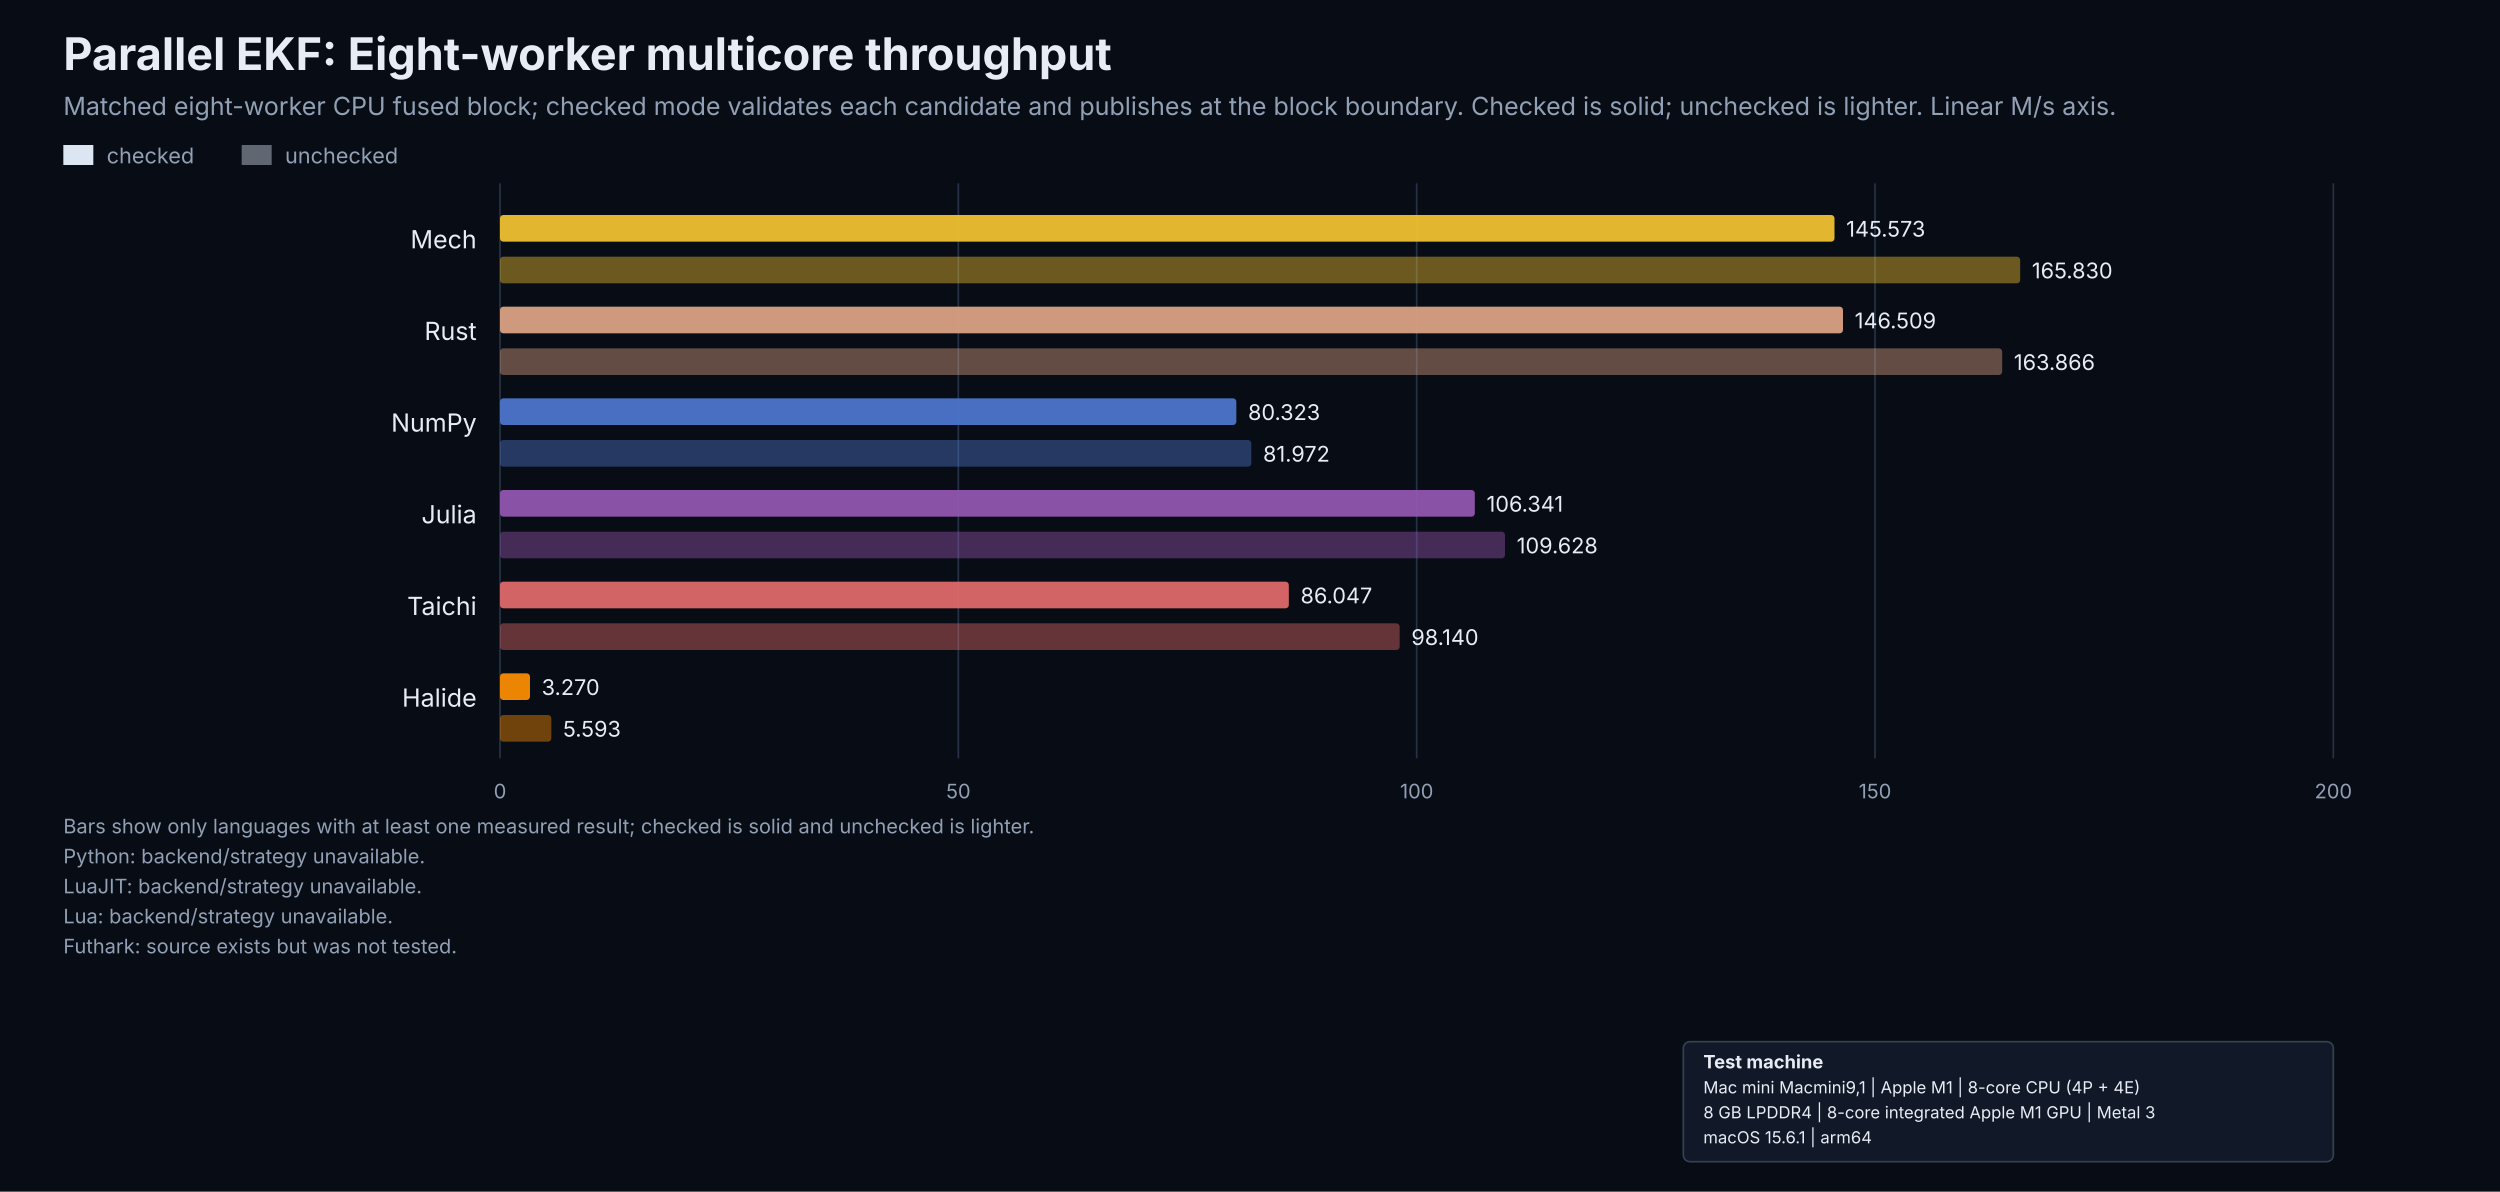
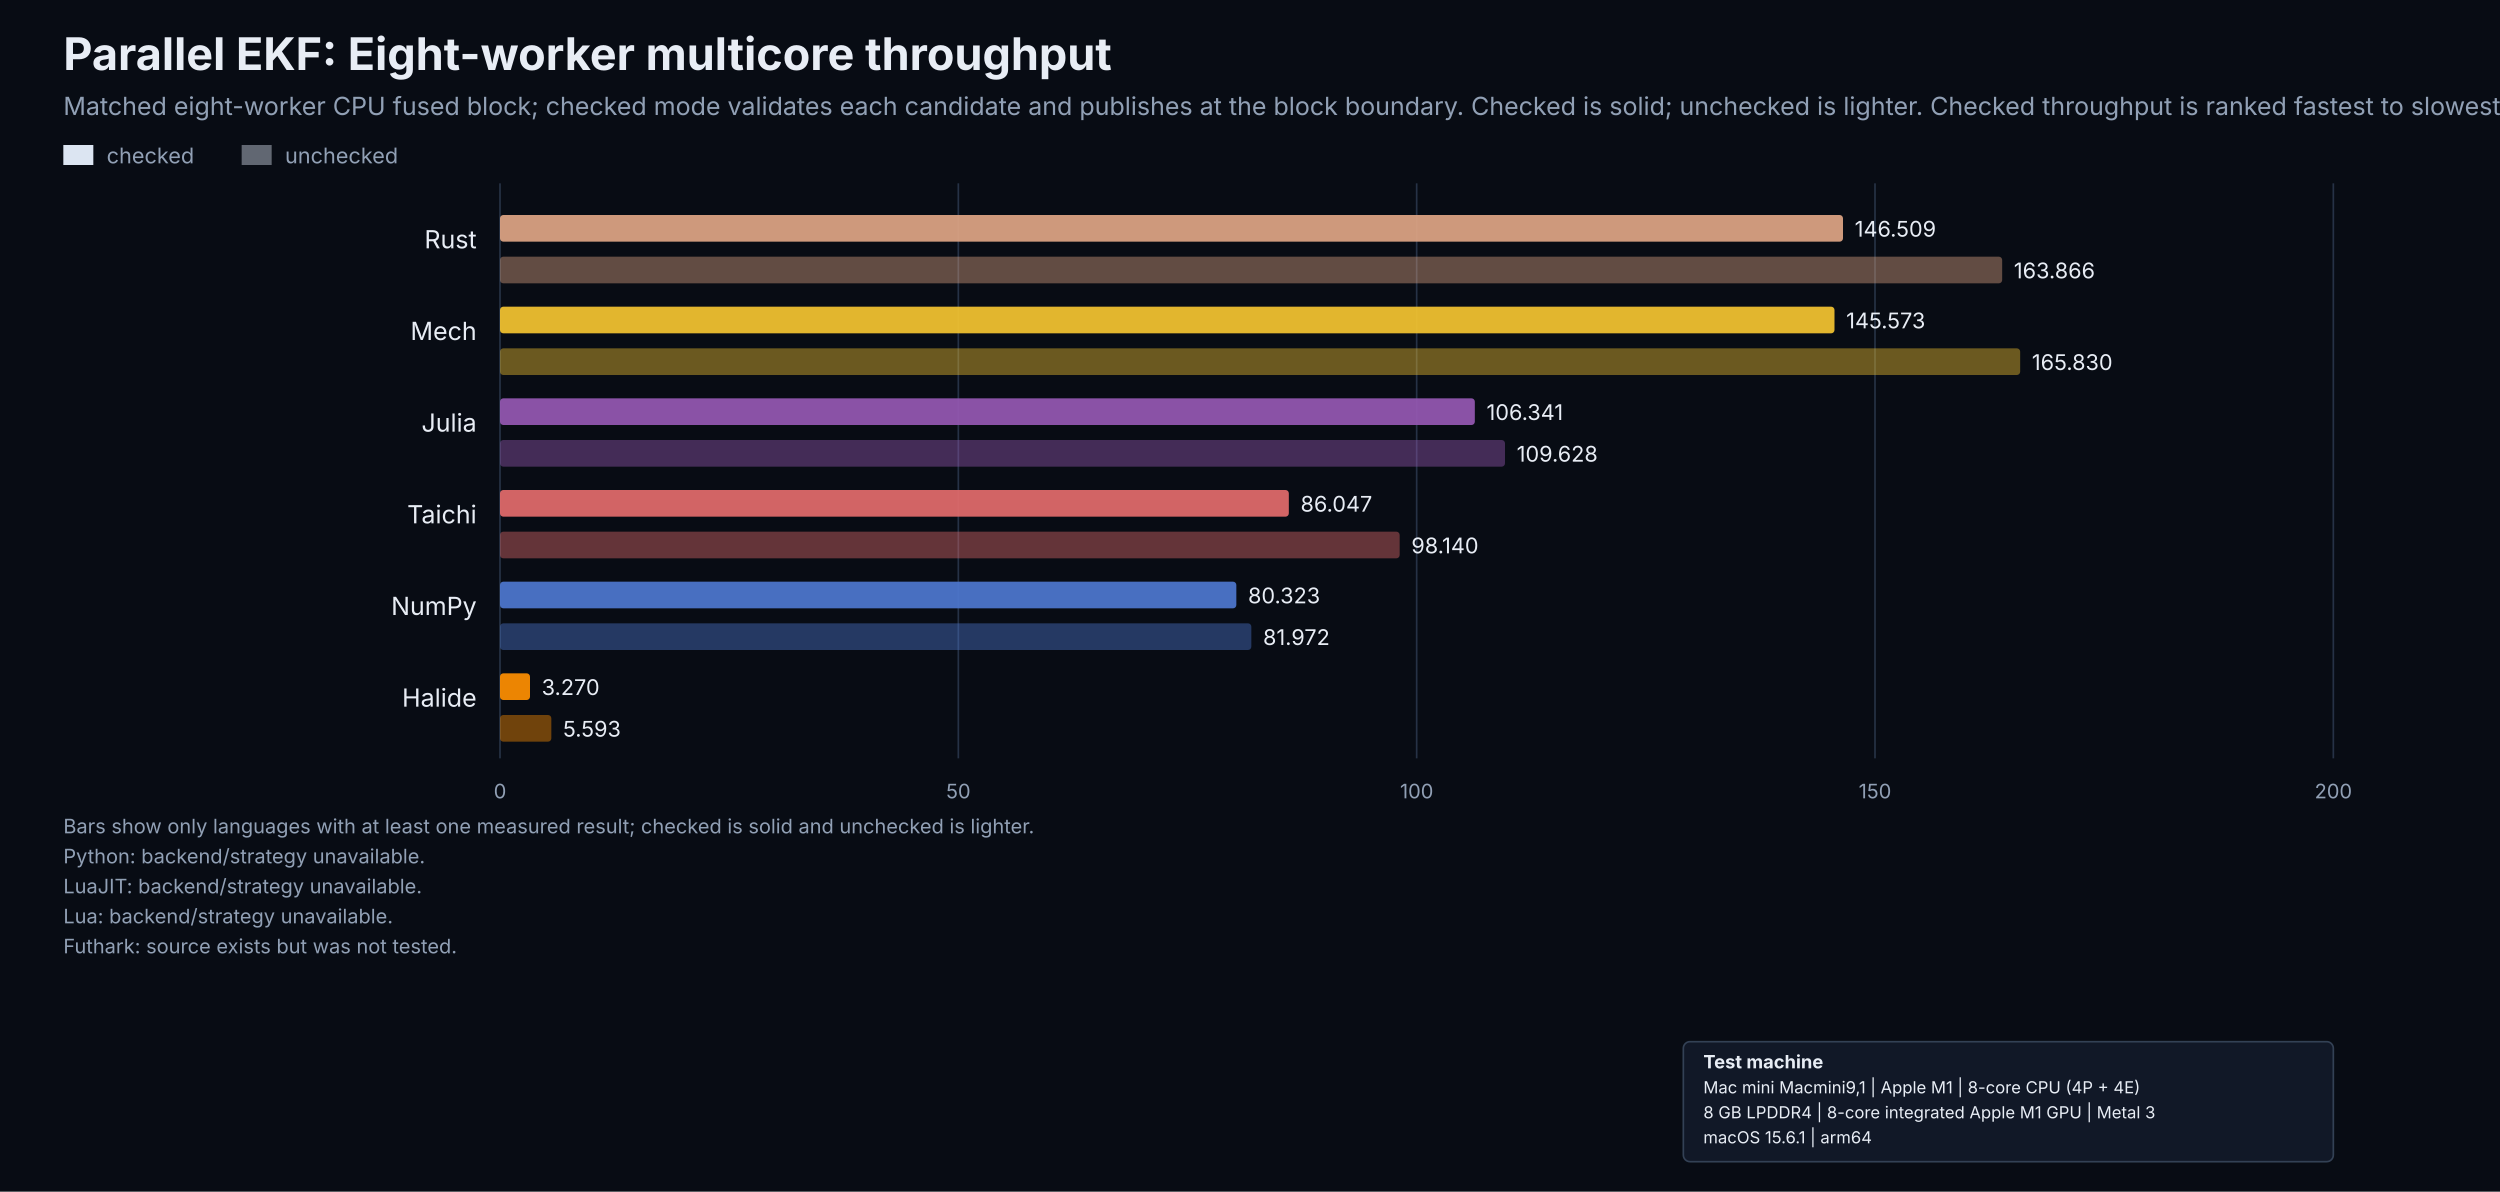
<svg xmlns="http://www.w3.org/2000/svg" width="1500" height="715" viewBox="0 0 1500 715">
  <rect width="100%" height="100%" fill="#080c14" />
  <style>text{font-family:-apple-system,BlinkMacSystemFont,"Segoe UI",sans-serif;fill:#e8edf5}.muted{fill:#91a0b5}.grid{stroke:#263246;stroke-width:1}.label{font-size:15px}.value{font-size:13px;font-variant-numeric:tabular-nums}</style>
  <text x="38" y="42" font-size="27" font-weight="700">Parallel EKF: Eight-worker multicore throughput</text>
-   <text x="38" y="69" class="muted" font-size="15">Matched eight-worker CPU fused block; checked mode validates each candidate and publishes at the block boundary. Checked is solid; unchecked is lighter. Linear M/s axis.</text>
+   <text x="38" y="69" class="muted" font-size="15">Matched eight-worker CPU fused block; checked mode validates each candidate and publishes at the block boundary. Checked is solid; unchecked is lighter. Checked throughput is ranked fastest to slowest. Linear M/s axis.</text>
  <rect x="38" y="87" width="18" height="12" fill="#dce5f2" />
  <text x="64" y="98" class="muted" font-size="13">checked</text>
  <rect x="145" y="87" width="18" height="12" fill="#dce5f2" opacity="0.42" />
  <text x="171" y="98" class="muted" font-size="13">unchecked</text>
  <line x1="300.0" y1="110" x2="300.0" y2="455" class="grid" />
  <text x="300.0" y="479" text-anchor="middle" class="muted" font-size="12">0</text>
  <line x1="575.0" y1="110" x2="575.0" y2="455" class="grid" />
  <text x="575.0" y="479" text-anchor="middle" class="muted" font-size="12">50</text>
  <line x1="850.0" y1="110" x2="850.0" y2="455" class="grid" />
  <text x="850.0" y="479" text-anchor="middle" class="muted" font-size="12">100</text>
  <line x1="1125.0" y1="110" x2="1125.0" y2="455" class="grid" />
  <text x="1125.0" y="479" text-anchor="middle" class="muted" font-size="12">150</text>
  <line x1="1400.0" y1="110" x2="1400.0" y2="455" class="grid" />
  <text x="1400.0" y="479" text-anchor="middle" class="muted" font-size="12">200</text>
-   <text x="286" y="149" text-anchor="end" class="label">Mech</text>
-   <rect x="300" y="129" width="800.7" height="16" rx="2" fill="#f4c430" opacity="0.92" />
-   <text x="1107.7" y="142" class="value">145.573</text>
-   <rect x="300" y="154" width="912.1" height="16" rx="2" fill="#f4c430" opacity="0.42" />
-   <text x="1219.1" y="167" class="value">165.830</text>
-   <text x="286" y="204" text-anchor="end" class="label">Rust</text>
-   <rect x="300" y="184" width="805.8" height="16" rx="2" fill="#dea584" opacity="0.92" />
-   <text x="1112.8" y="197" class="value">146.509</text>
-   <rect x="300" y="209" width="901.3" height="16" rx="2" fill="#dea584" opacity="0.42" />
-   <text x="1208.3" y="222" class="value">163.866</text>
-   <text x="286" y="259" text-anchor="end" class="label">NumPy</text>
-   <rect x="300" y="239" width="441.8" height="16" rx="2" fill="#4d77cf" opacity="0.92" />
-   <text x="748.8" y="252" class="value">80.323</text>
-   <rect x="300" y="264" width="450.8" height="16" rx="2" fill="#4d77cf" opacity="0.42" />
-   <text x="757.8" y="277" class="value">81.972</text>
-   <text x="286" y="314" text-anchor="end" class="label">Julia</text>
-   <rect x="300" y="294" width="584.9" height="16" rx="2" fill="#9558b2" opacity="0.92" />
-   <text x="891.9" y="307" class="value">106.341</text>
-   <rect x="300" y="319" width="603.0" height="16" rx="2" fill="#9558b2" opacity="0.42" />
-   <text x="910.0" y="332" class="value">109.628</text>
-   <text x="286" y="369" text-anchor="end" class="label">Taichi</text>
-   <rect x="300" y="349" width="473.3" height="16" rx="2" fill="#e36b6b" opacity="0.92" />
-   <text x="780.3" y="362" class="value">86.047</text>
-   <rect x="300" y="374" width="539.8" height="16" rx="2" fill="#e36b6b" opacity="0.42" />
-   <text x="846.8" y="387" class="value">98.140</text>
+   <text x="286" y="149" text-anchor="end" class="label">Rust</text>
+   <rect x="300" y="129" width="805.8" height="16" rx="2" fill="#dea584" opacity="0.92" />
+   <text x="1112.8" y="142" class="value">146.509</text>
+   <rect x="300" y="154" width="901.3" height="16" rx="2" fill="#dea584" opacity="0.42" />
+   <text x="1208.3" y="167" class="value">163.866</text>
+   <text x="286" y="204" text-anchor="end" class="label">Mech</text>
+   <rect x="300" y="184" width="800.7" height="16" rx="2" fill="#f4c430" opacity="0.92" />
+   <text x="1107.7" y="197" class="value">145.573</text>
+   <rect x="300" y="209" width="912.1" height="16" rx="2" fill="#f4c430" opacity="0.42" />
+   <text x="1219.1" y="222" class="value">165.830</text>
+   <text x="286" y="259" text-anchor="end" class="label">Julia</text>
+   <rect x="300" y="239" width="584.9" height="16" rx="2" fill="#9558b2" opacity="0.92" />
+   <text x="891.9" y="252" class="value">106.341</text>
+   <rect x="300" y="264" width="603.0" height="16" rx="2" fill="#9558b2" opacity="0.42" />
+   <text x="910.0" y="277" class="value">109.628</text>
+   <text x="286" y="314" text-anchor="end" class="label">Taichi</text>
+   <rect x="300" y="294" width="473.3" height="16" rx="2" fill="#e36b6b" opacity="0.92" />
+   <text x="780.3" y="307" class="value">86.047</text>
+   <rect x="300" y="319" width="539.8" height="16" rx="2" fill="#e36b6b" opacity="0.42" />
+   <text x="846.8" y="332" class="value">98.140</text>
+   <text x="286" y="369" text-anchor="end" class="label">NumPy</text>
+   <rect x="300" y="349" width="441.8" height="16" rx="2" fill="#4d77cf" opacity="0.92" />
+   <text x="748.8" y="362" class="value">80.323</text>
+   <rect x="300" y="374" width="450.8" height="16" rx="2" fill="#4d77cf" opacity="0.42" />
+   <text x="757.8" y="387" class="value">81.972</text>
  <text x="286" y="424" text-anchor="end" class="label">Halide</text>
  <rect x="300" y="404" width="18.0" height="16" rx="2" fill="#ff8f00" opacity="0.92" />
  <text x="325.0" y="417" class="value">3.270</text>
  <rect x="300" y="429" width="30.8" height="16" rx="2" fill="#ff8f00" opacity="0.42" />
  <text x="337.8" y="442" class="value">5.593</text>
  <text x="38" y="500" class="muted" font-size="12">Bars show only languages with at least one measured result; checked is solid and unchecked is lighter.</text>
  <text x="38" y="518" class="muted" font-size="12">Python: backend/strategy unavailable.</text>
  <text x="38" y="536" class="muted" font-size="12">LuaJIT: backend/strategy unavailable.</text>
  <text x="38" y="554" class="muted" font-size="12">Lua: backend/strategy unavailable.</text>
  <text x="38" y="572" class="muted" font-size="12">Futhark: source exists but was not tested.</text>
  <g aria-label="Test machine">
    <rect x="1010" y="625" width="390" height="72" rx="4" fill="#111827" stroke="#334155" />
    <text x="1022" y="641" fill="#e8edf5" font-size="11" font-weight="700">Test machine</text>
    <text x="1022" y="656" fill="#91a0b5" font-size="10">Mac mini Macmini9,1 | Apple M1 | 8-core CPU (4P + 4E)</text>
    <text x="1022" y="671" fill="#91a0b5" font-size="10">8 GB LPDDR4 | 8-core integrated Apple M1 GPU | Metal 3</text>
    <text x="1022" y="686" fill="#91a0b5" font-size="10">macOS 15.6.1 | arm64</text>
  </g>
</svg>
